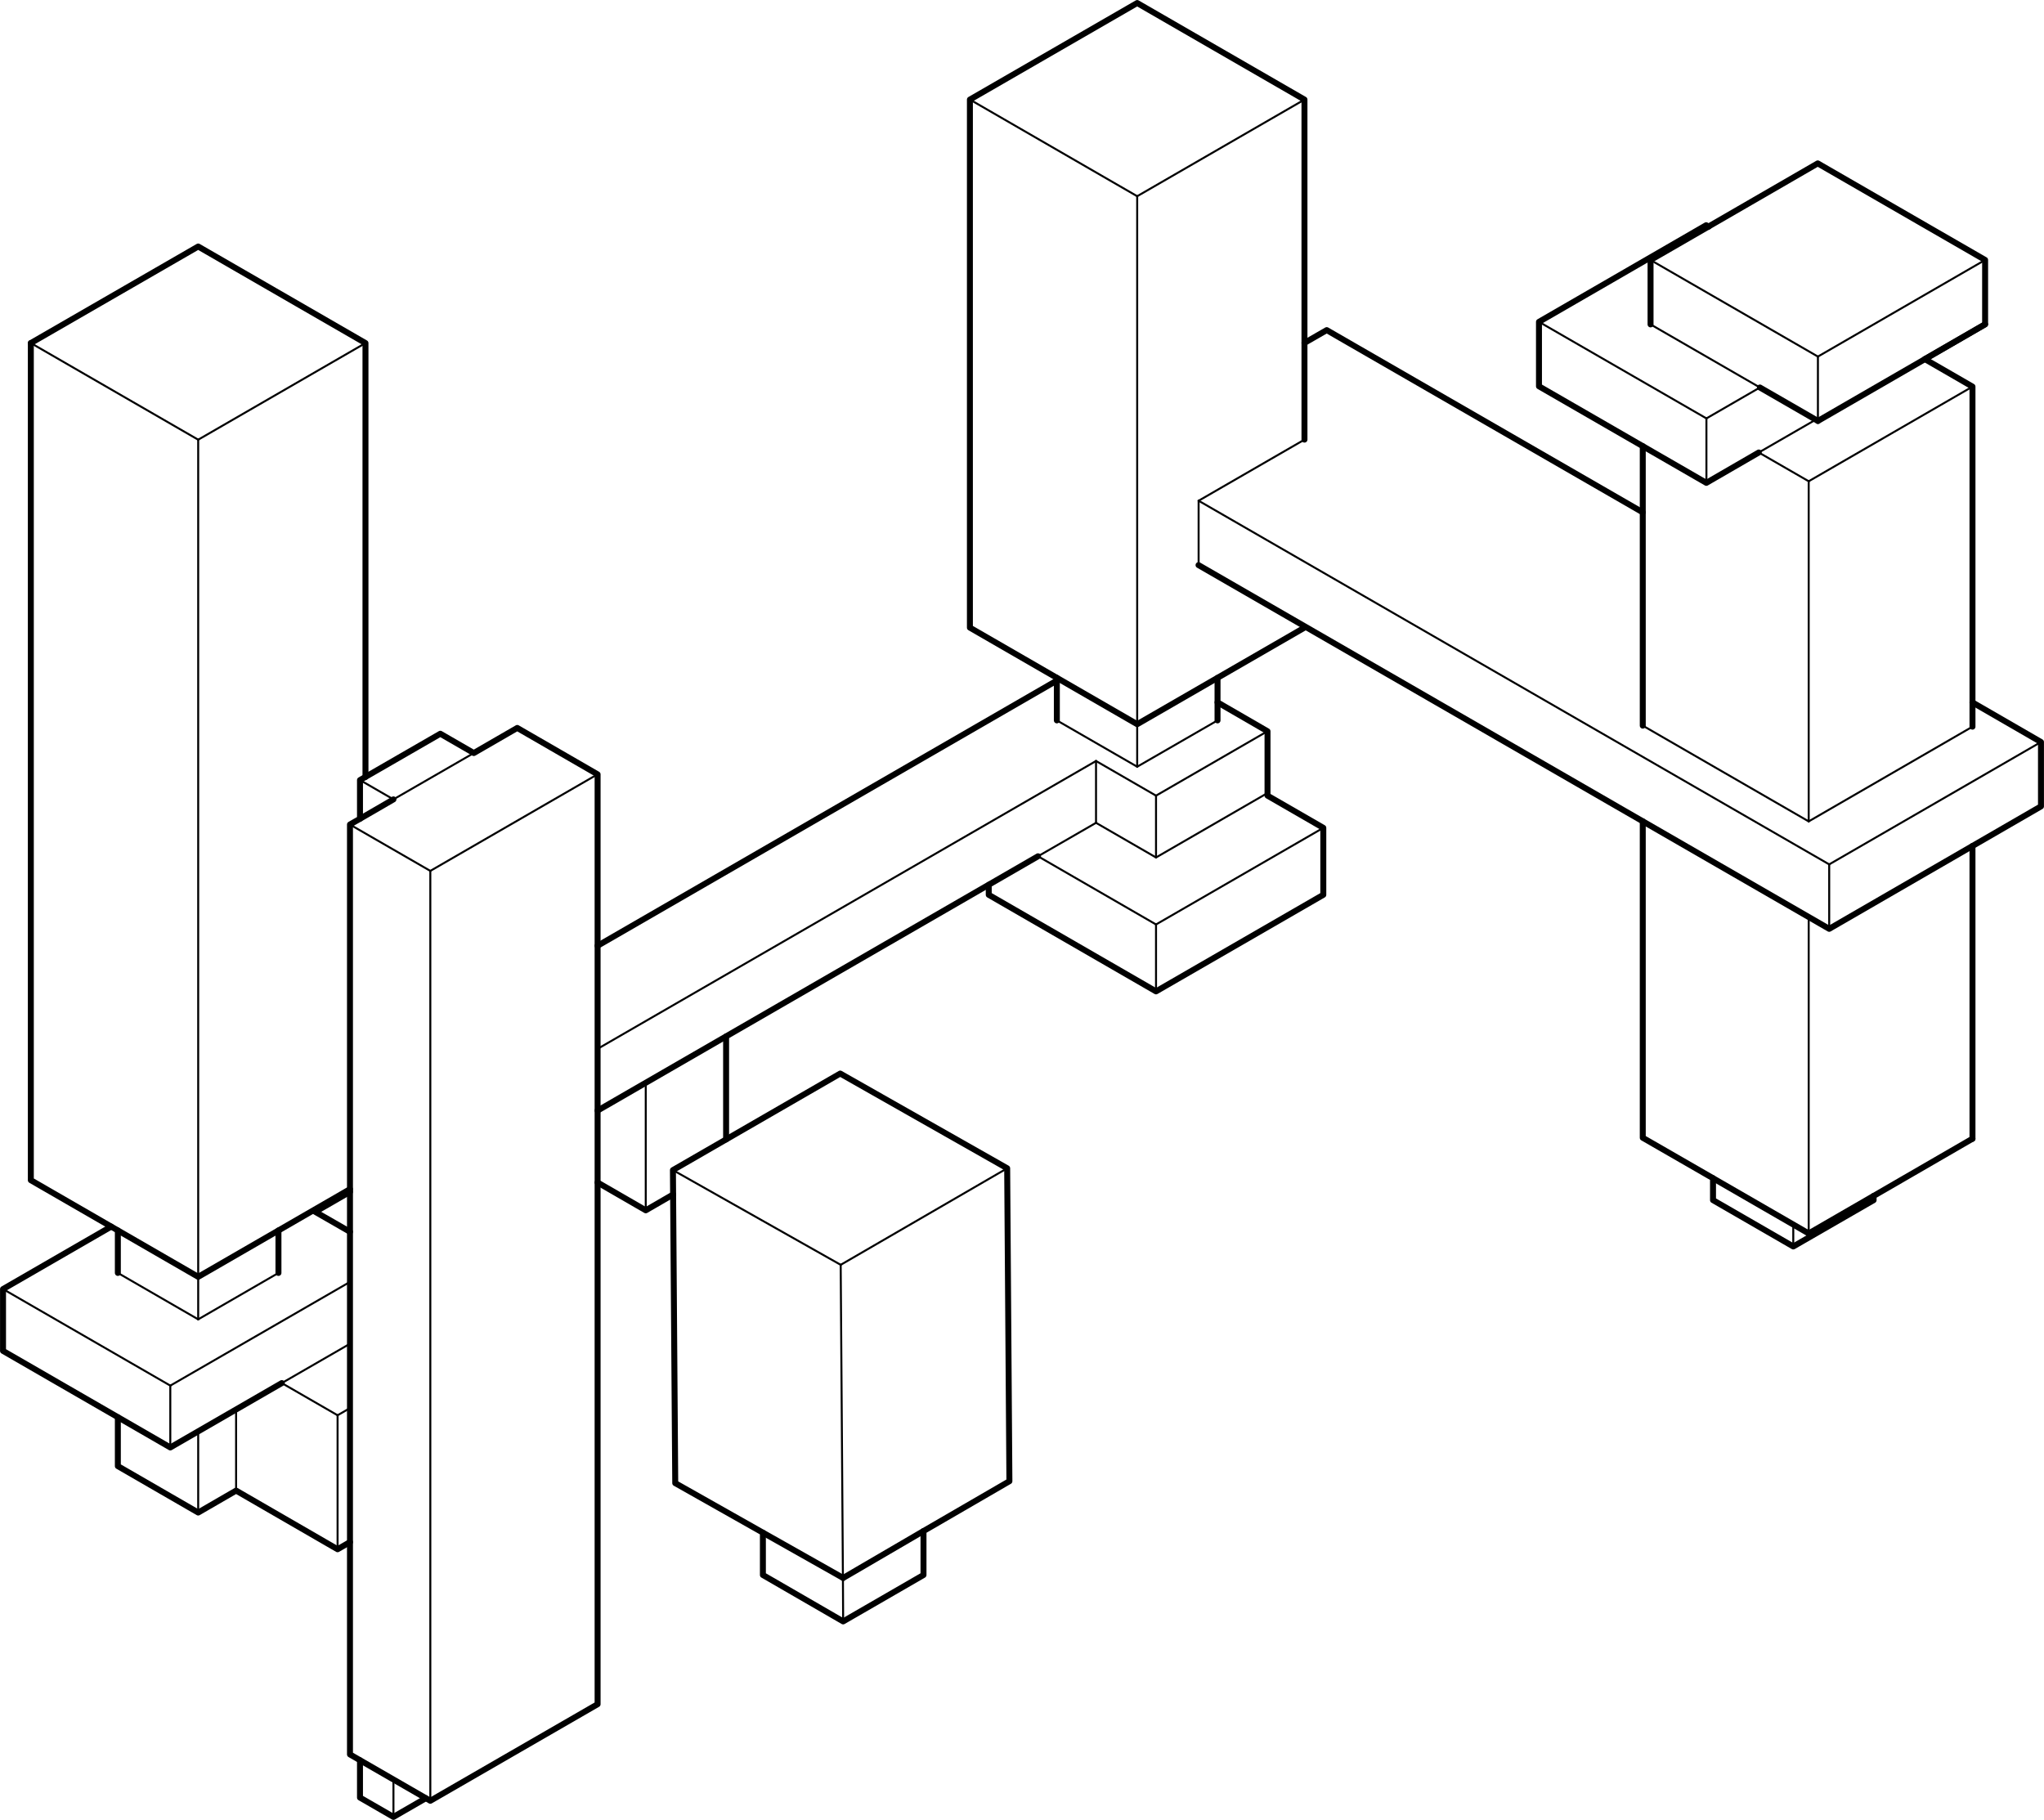
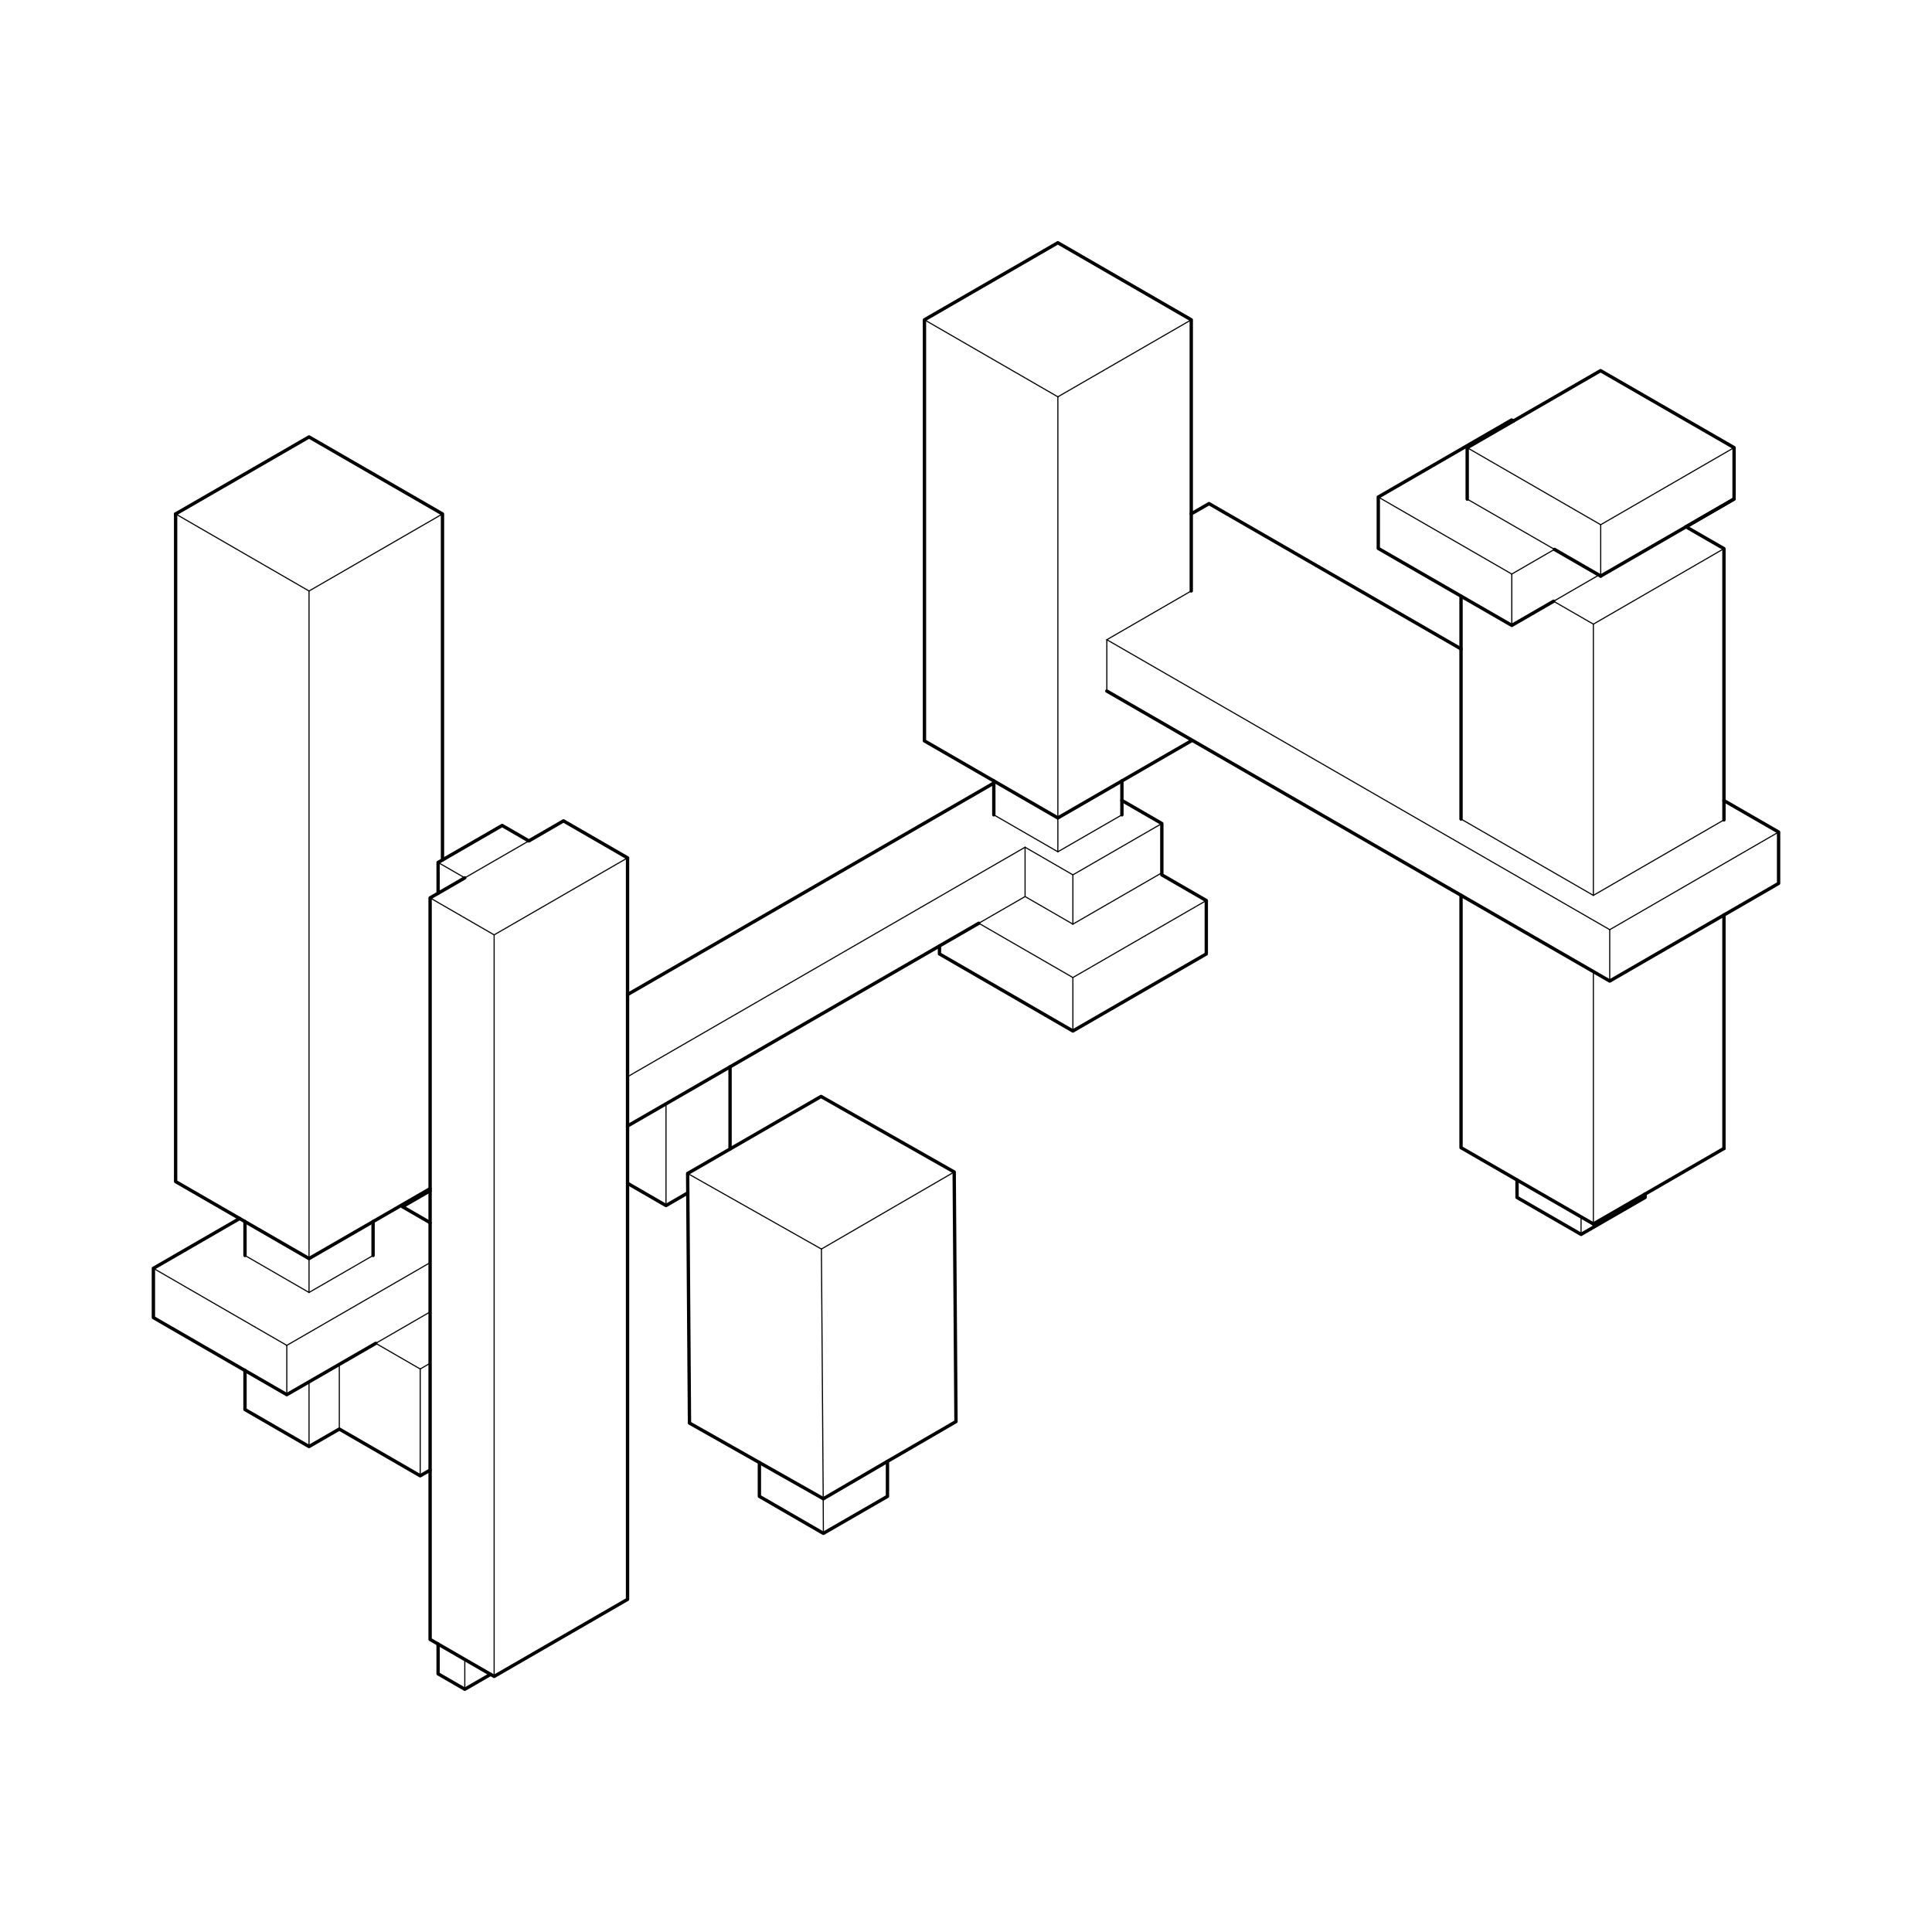
- <svg xmlns="http://www.w3.org/2000/svg" viewBox="0 0 257.21 229">
-   <defs>
-     <style>.cls-1,.cls-2{fill:none;stroke:#000;stroke-linecap:round;stroke-linejoin:round;}.cls-1{stroke-width:0.75px;}.cls-2{stroke-width:0.25px;}</style>
-   </defs>
-   <g id="Wide_Lines" data-name="Wide Lines">
-     <line class="cls-1" x1="164.15" y1="43.15" x2="164.15" y2="55.32" />
-     <polyline class="cls-1" points="150.82 71.11 230.18 116.88 256.83 101.47 256.83 93.37 248.21 88.39" />
-     <polyline class="cls-1" points="164.15 78.98 143.1 91.13 122.05 78.98 122.05 12.53 143.1 0.38 164.15 12.53 164.15 43.15 166.95 41.54 206.72 64.47" />
-     <polyline class="cls-1" points="214.99 28.51 228.74 20.56 249.8 32.71 249.8 40.81 242.22 45.19" />
-     <polyline class="cls-1" points="214.99 28.51 214.7 28.34 193.66 40.5 193.66 48.61 214.72 60.76 221.32 56.94" />
-     <line class="cls-1" x1="206.72" y1="56.14" x2="206.72" y2="91.31" />
-     <line class="cls-1" x1="106.1" y1="198.56" x2="116.21" y2="192.66" />
-     <line class="cls-1" x1="96" y1="192.86" x2="106.1" y2="198.56" />
-     <line class="cls-1" x1="49.51" y1="100.59" x2="45.3" y2="103.03" />
-     <polyline class="cls-1" points="242.22 45.19 248.21 48.65 248.21 91.44" />
-     <polyline class="cls-1" points="153.21 85.3 153.21 88.38 159.5 92.02 159.5 100.12 166.52 104.17 166.52 112.6 145.47 124.75 124.42 112.6 124.42 111.34" />
-     <line class="cls-1" x1="130.62" y1="107.75" x2="75.2" y2="139.75" />
-     <polyline class="cls-1" points="75.2 148.8 81.26 152.3 84.7 150.31" />
-     <line class="cls-1" x1="91.37" y1="143.38" x2="91.37" y2="130.42" />
-     <polygon class="cls-1" points="84.68 147.24 105.73 135.09 126.74 147.01 127.02 186.39 116.21 192.66 116.21 198.19 106.1 204.03 96 198.19 96 192.86 84.97 186.63 84.68 147.24" />
-     <polyline class="cls-1" points="45.3 221.5 45.3 226.2 49.51 228.63 53.58 226.28" />
-     <polygon class="cls-1" points="44.04 220.77 54.15 226.6 75.2 214.45 75.2 97.44 65.09 91.6 59.62 94.76 55.41 92.33 45.3 98.16 45.3 103.03 44.04 103.75 44.04 220.77" />
-     <polyline class="cls-1" points="3.88 43.17 24.94 31.02 45.99 43.17 45.99 97.77" />
-     <polyline class="cls-1" points="3.88 43.17 3.88 148.51 24.94 160.67 44.04 149.64" />
-     <polyline class="cls-1" points="44.04 149.97 39.67 152.49 44.04 155" />
-     <line class="cls-1" x1="14.83" y1="154.84" x2="14.83" y2="160.18" />
-     <line class="cls-1" x1="35.04" y1="154.83" x2="35.04" y2="160.18" />
-     <polyline class="cls-1" points="13.99 154.35 0.38 162.21 0.38 169.99 21.43 182.14 35.46 174.04" />
-     <polyline class="cls-1" points="14.83 178.34 14.83 184.49 24.94 190.33 29.71 187.57 42.48 194.95 44.04 194.05" />
-     <polyline class="cls-1" points="248.21 143.29 235.77 150.49 235.77 151.02 225.66 156.85 215.56 151.02 215.56 148.26 206.72 143.17 206.72 103.35" />
-     <line class="cls-1" x1="215.56" y1="148.26" x2="227.6" y2="155.21" />
-     <line class="cls-1" x1="227.6" y1="155.21" x2="235.77" y2="150.49" />
-     <line class="cls-1" x1="132.99" y1="85.64" x2="75.2" y2="119.01" />
-     <line class="cls-1" x1="153.21" y1="88.38" x2="153.21" y2="90.65" />
-     <line class="cls-1" x1="132.99" y1="85.3" x2="132.99" y2="90.65" />
-     <line class="cls-1" x1="221.46" y1="48.76" x2="228.76" y2="52.97" />
-     <line class="cls-1" x1="228.76" y1="52.97" x2="249.8" y2="40.81" />
-     <line class="cls-1" x1="207.7" y1="32.72" x2="207.7" y2="40.82" />
-     <line class="cls-1" x1="207.7" y1="32.72" x2="214.99" y2="28.51" />
-     <line class="cls-1" x1="248.21" y1="143.3" x2="248.21" y2="106.45" />
+ <svg xmlns="http://www.w3.org/2000/svg" version="1.1" x="0px" y="0px" viewBox="0 0 432 432" style="enable-background:new 0 0 432 432;" xml:space="preserve">
+   <style type="text/css">
+ 	.st0{fill:none;stroke:#000000;stroke-width:0.75;stroke-linecap:round;stroke-linejoin:round;}
+ 	.st1{fill:none;stroke:#000000;stroke-width:0.25;stroke-linecap:round;stroke-linejoin:round;}
+ </style>
+   <g id="Wide_Lines">
+     <line class="st0" x1="266.37" y1="114.9" x2="266.37" y2="132.13" />
+     <polyline class="st0" points="247.49,154.52 359.94,219.36 397.7,197.53 397.7,186.05 385.48,179.01  " />
+     <polyline class="st0" points="266.37,165.66 236.54,182.89 206.71,165.66 206.71,71.51 236.54,54.28 266.37,71.51 266.37,114.9    270.34,112.61 326.69,145.1  " />
+     <polyline class="st0" points="338.4,94.14 357.89,82.88 387.74,100.09 387.74,111.58 376.99,117.79  " />
+     <polyline class="st0" points="338.4,94.14 338,93.91 308.19,111.14 308.19,122.63 338.04,139.84 347.39,134.44  " />
+     <line class="st0" x1="326.69" y1="133.3" x2="326.69" y2="183.14" />
+     <line class="st0" x1="184.11" y1="335.12" x2="198.44" y2="326.76" />
+     <line class="st0" x1="169.8" y1="327.03" x2="184.11" y2="335.12" />
+     <line class="st0" x1="103.93" y1="196.29" x2="97.96" y2="199.74" />
+     <polyline class="st0" points="376.99,117.79 385.48,122.68 385.48,183.33  " />
+     <polyline class="st0" points="250.86,174.62 250.86,178.98 259.79,184.14 259.79,195.62 269.73,201.36 269.73,213.3 239.9,230.53    210.07,213.3 210.07,211.52  " />
+     <line class="st0" x1="218.86" y1="206.44" x2="140.32" y2="251.78" />
+     <polyline class="st0" points="140.32,264.59 148.92,269.56 153.79,266.74  " />
+     <line class="st0" x1="163.24" y1="256.92" x2="163.24" y2="238.55" />
+     <polygon class="st0" points="153.76,262.39 183.59,245.17 213.36,262.06 213.76,317.87 198.44,326.76 198.44,334.59 184.11,342.86    169.8,334.59 169.8,327.03 154.17,318.2  " />
+     <polyline class="st0" points="97.96,367.61 97.96,374.27 103.93,377.72 109.7,374.39  " />
+     <polygon class="st0" points="96.17,366.58 110.49,374.85 140.32,357.62 140.32,191.82 126,183.55 118.25,188.03 112.28,184.58    97.96,192.85 97.96,199.74 96.17,200.77  " />
+     <polyline class="st0" points="39.27,114.92 69.1,97.7 98.94,114.92 98.94,192.29  " />
+     <polyline class="st0" points="39.27,114.92 39.27,264.2 69.1,281.42 96.17,265.79  " />
+     <polyline class="st0" points="96.17,266.25 89.99,269.82 96.17,273.39  " />
+     <line class="st0" x1="54.78" y1="273.15" x2="54.78" y2="280.73" />
+     <line class="st0" x1="83.42" y1="273.15" x2="83.42" y2="280.73" />
+     <polyline class="st0" points="53.59,272.46 34.3,283.6 34.3,294.62 64.13,311.85 84.02,300.37  " />
+     <polyline class="st0" points="54.78,306.45 54.78,315.18 69.1,323.45 75.87,319.54 93.96,329.99 96.17,328.72  " />
+     <polyline class="st0" points="385.48,256.8 367.85,266.99 367.85,267.75 353.53,276.01 339.21,267.75 339.21,263.84 326.69,256.62    326.69,200.19  " />
+     <line class="st0" x1="339.21" y1="263.84" x2="356.28" y2="273.68" />
+     <line class="st0" x1="356.28" y1="273.68" x2="367.85" y2="266.99" />
+     <line class="st0" x1="222.22" y1="175.1" x2="140.32" y2="222.39" />
+     <line class="st0" x1="250.86" y1="178.98" x2="250.86" y2="182.2" />
+     <line class="st0" x1="222.22" y1="174.62" x2="222.22" y2="182.2" />
+     <line class="st0" x1="347.58" y1="122.84" x2="357.92" y2="128.81" />
+     <line class="st0" x1="357.92" y1="128.81" x2="387.74" y2="111.58" />
+     <line class="st0" x1="328.07" y1="100.11" x2="328.07" y2="111.6" />
+     <line class="st0" x1="328.07" y1="100.11" x2="338.4" y2="94.14" />
+     <line class="st0" x1="385.48" y1="256.8" x2="385.48" y2="204.6" />
  </g>
-   <g id="Medium_Lines" data-name="Medium Lines">
-     <line class="cls-2" x1="143.1" y1="96.48" x2="143.1" y2="91.13" />
-     <line class="cls-2" x1="143.1" y1="96.48" x2="153.21" y2="90.65" />
-     <line class="cls-2" x1="132.99" y1="90.65" x2="143.1" y2="96.48" />
-     <line class="cls-2" x1="145.47" y1="100.12" x2="137.92" y2="95.76" />
-     <line class="cls-2" x1="145.47" y1="100.12" x2="159.5" y2="92.01" />
-     <line class="cls-2" x1="145.47" y1="107.9" x2="159.5" y2="99.79" />
-     <line class="cls-2" x1="137.92" y1="103.54" x2="145.47" y2="107.9" />
-     <line class="cls-2" x1="130.62" y1="107.75" x2="137.92" y2="103.54" />
-     <line class="cls-2" x1="145.47" y1="116.33" x2="130.62" y2="107.75" />
-     <line class="cls-2" x1="145.47" y1="116.33" x2="166.52" y2="104.17" />
-     <line class="cls-2" x1="145.47" y1="124.75" x2="145.47" y2="116.33" />
-     <line class="cls-2" x1="225.66" y1="154.09" x2="225.66" y2="156.85" />
-     <line class="cls-2" x1="227.6" y1="115.39" x2="227.6" y2="155.21" />
-     <line class="cls-2" x1="137.92" y1="95.76" x2="75.2" y2="131.98" />
-     <line class="cls-2" x1="214.73" y1="52.65" x2="214.73" y2="60.76" />
-     <line class="cls-2" x1="193.66" y1="40.5" x2="214.73" y2="52.65" />
-     <line class="cls-2" x1="81.26" y1="136.25" x2="81.26" y2="152.3" />
-     <line class="cls-2" x1="84.68" y1="147.24" x2="105.79" y2="159.16" />
-     <line class="cls-2" x1="221.46" y1="48.76" x2="207.7" y2="40.82" />
-     <line class="cls-2" x1="126.74" y1="147.01" x2="105.79" y2="159.16" />
-     <line class="cls-2" x1="105.79" y1="159.16" x2="106.07" y2="198.55" />
-     <line class="cls-2" x1="221.32" y1="56.94" x2="228.48" y2="52.81" />
-     <line class="cls-2" x1="227.6" y1="60.56" x2="221.32" y2="56.94" />
-     <line class="cls-2" x1="227.6" y1="60.56" x2="248.21" y2="48.65" />
-     <line class="cls-2" x1="227.6" y1="103.36" x2="227.6" y2="60.56" />
-     <line class="cls-2" x1="227.6" y1="103.36" x2="206.72" y2="91.31" />
-     <line class="cls-2" x1="248.21" y1="91.44" x2="227.6" y2="103.36" />
-     <line class="cls-2" x1="230.18" y1="108.77" x2="256.83" y2="93.37" />
-     <line class="cls-2" x1="230.18" y1="108.77" x2="230.18" y2="116.88" />
-     <line class="cls-2" x1="150.83" y1="63.01" x2="230.18" y2="108.77" />
-     <line class="cls-2" x1="150.83" y1="63.01" x2="150.83" y2="71.11" />
-     <line class="cls-2" x1="150.83" y1="63.01" x2="164.15" y2="55.32" />
-     <line class="cls-2" x1="143.1" y1="24.69" x2="143.1" y2="91.13" />
-     <line class="cls-2" x1="143.1" y1="24.69" x2="164.15" y2="12.53" />
-     <line class="cls-2" x1="122.05" y1="12.53" x2="143.1" y2="24.69" />
-     <line class="cls-2" x1="106.07" y1="198.55" x2="106.1" y2="204.03" />
-     <line class="cls-2" x1="44.04" y1="103.76" x2="54.15" y2="109.59" />
-     <line class="cls-2" x1="75.2" y1="97.43" x2="54.15" y2="109.59" />
-     <line class="cls-2" x1="45.3" y1="98.16" x2="49.51" y2="100.59" />
-     <line class="cls-2" x1="49.51" y1="100.59" x2="59.62" y2="94.76" />
-     <line class="cls-2" x1="54.15" y1="226.6" x2="54.15" y2="109.59" />
-     <line class="cls-2" x1="49.51" y1="223.93" x2="49.51" y2="228.63" />
-     <line class="cls-2" x1="24.94" y1="160.67" x2="24.94" y2="166.02" />
-     <line class="cls-2" x1="0.38" y1="162.21" x2="21.43" y2="174.36" />
-     <line class="cls-2" x1="21.43" y1="174.36" x2="44.04" y2="161.31" />
-     <line class="cls-2" x1="35.46" y1="174.04" x2="44.04" y2="169.09" />
-     <line class="cls-2" x1="21.43" y1="174.36" x2="21.43" y2="182.14" />
-     <line class="cls-2" x1="24.94" y1="180.12" x2="24.94" y2="190.33" />
-     <line class="cls-2" x1="29.71" y1="187.57" x2="29.71" y2="177.36" />
-     <line class="cls-2" x1="35.46" y1="174.04" x2="42.48" y2="178.09" />
-     <line class="cls-2" x1="42.48" y1="178.09" x2="44.04" y2="177.19" />
-     <line class="cls-2" x1="42.48" y1="178.09" x2="42.48" y2="194.95" />
-     <line class="cls-2" x1="14.83" y1="160.18" x2="24.94" y2="166.02" />
-     <line class="cls-2" x1="24.94" y1="166.02" x2="35.04" y2="160.18" />
-     <line class="cls-2" x1="3.88" y1="43.17" x2="24.94" y2="55.33" />
-     <line class="cls-2" x1="45.99" y1="43.17" x2="24.94" y2="55.33" />
-     <line class="cls-2" x1="24.94" y1="55.33" x2="24.94" y2="160.67" />
-     <line class="cls-2" x1="207.7" y1="32.72" x2="228.76" y2="44.87" />
-     <line class="cls-2" x1="228.76" y1="44.87" x2="228.76" y2="52.97" />
-     <line class="cls-2" x1="228.76" y1="44.87" x2="249.8" y2="32.71" />
-     <line class="cls-2" x1="137.92" y1="95.76" x2="137.92" y2="103.54" />
-     <line class="cls-2" x1="145.47" y1="100.12" x2="145.47" y2="107.9" />
-     <line class="cls-2" x1="214.73" y1="52.65" x2="221.46" y2="48.76" />
+   <g id="Medium_Lines">
+     <line class="st1" x1="236.54" y1="190.46" x2="236.54" y2="182.89" />
+     <line class="st1" x1="236.54" y1="190.46" x2="250.86" y2="182.2" />
+     <line class="st1" x1="222.22" y1="182.2" x2="236.54" y2="190.46" />
+     <line class="st1" x1="239.9" y1="195.62" x2="229.21" y2="189.44" />
+     <line class="st1" x1="239.9" y1="195.62" x2="259.79" y2="184.14" />
+     <line class="st1" x1="239.9" y1="206.64" x2="259.79" y2="195.16" />
+     <line class="st1" x1="229.21" y1="200.47" x2="239.9" y2="206.64" />
+     <line class="st1" x1="218.86" y1="206.44" x2="229.21" y2="200.47" />
+     <line class="st1" x1="239.9" y1="218.58" x2="218.86" y2="206.44" />
+     <line class="st1" x1="239.9" y1="218.58" x2="269.73" y2="201.36" />
+     <line class="st1" x1="239.9" y1="230.53" x2="239.9" y2="218.58" />
+     <line class="st1" x1="353.53" y1="272.1" x2="353.53" y2="276.01" />
+     <line class="st1" x1="356.28" y1="217.26" x2="356.28" y2="273.68" />
+     <line class="st1" x1="229.21" y1="189.44" x2="140.32" y2="240.76" />
+     <line class="st1" x1="338.04" y1="128.36" x2="338.04" y2="139.84" />
+     <line class="st1" x1="308.19" y1="111.14" x2="338.04" y2="128.36" />
+     <line class="st1" x1="148.92" y1="246.82" x2="148.92" y2="269.56" />
+     <line class="st1" x1="153.76" y1="262.39" x2="183.67" y2="279.29" />
+     <line class="st1" x1="347.58" y1="122.84" x2="328.07" y2="111.6" />
+     <line class="st1" x1="213.36" y1="262.06" x2="183.67" y2="279.29" />
+     <line class="st1" x1="183.67" y1="279.29" x2="184.07" y2="335.09" />
+     <line class="st1" x1="347.39" y1="134.44" x2="357.52" y2="128.58" />
+     <line class="st1" x1="356.28" y1="139.56" x2="347.39" y2="134.44" />
+     <line class="st1" x1="356.28" y1="139.56" x2="385.48" y2="122.68" />
+     <line class="st1" x1="356.28" y1="200.21" x2="356.28" y2="139.56" />
+     <line class="st1" x1="356.28" y1="200.21" x2="326.69" y2="183.14" />
+     <line class="st1" x1="385.48" y1="183.33" x2="356.28" y2="200.21" />
+     <line class="st1" x1="359.94" y1="207.88" x2="397.7" y2="186.05" />
+     <line class="st1" x1="359.94" y1="207.88" x2="359.94" y2="219.36" />
+     <line class="st1" x1="247.49" y1="143.04" x2="359.94" y2="207.88" />
+     <line class="st1" x1="247.49" y1="143.04" x2="247.49" y2="154.52" />
+     <line class="st1" x1="247.49" y1="143.04" x2="266.37" y2="132.13" />
+     <line class="st1" x1="236.54" y1="88.73" x2="236.54" y2="182.89" />
+     <line class="st1" x1="236.54" y1="88.73" x2="266.37" y2="71.51" />
+     <line class="st1" x1="206.71" y1="71.51" x2="236.54" y2="88.73" />
+     <line class="st1" x1="184.07" y1="335.09" x2="184.11" y2="342.86" />
+     <line class="st1" x1="96.17" y1="200.77" x2="110.49" y2="209.04" />
+     <line class="st1" x1="140.32" y1="191.82" x2="110.49" y2="209.04" />
+     <line class="st1" x1="97.96" y1="192.85" x2="103.93" y2="196.29" />
+     <line class="st1" x1="103.93" y1="196.29" x2="118.25" y2="188.03" />
+     <line class="st1" x1="110.49" y1="374.85" x2="110.49" y2="209.04" />
+     <line class="st1" x1="103.93" y1="371.06" x2="103.93" y2="377.72" />
+     <line class="st1" x1="69.1" y1="281.42" x2="69.1" y2="289" />
+     <line class="st1" x1="34.3" y1="283.6" x2="64.13" y2="300.83" />
+     <line class="st1" x1="64.13" y1="300.83" x2="96.17" y2="282.33" />
+     <line class="st1" x1="84.02" y1="300.37" x2="96.17" y2="293.35" />
+     <line class="st1" x1="64.13" y1="300.83" x2="64.13" y2="311.85" />
+     <line class="st1" x1="69.1" y1="308.98" x2="69.1" y2="323.45" />
+     <line class="st1" x1="75.87" y1="319.54" x2="75.87" y2="305.07" />
+     <line class="st1" x1="84.02" y1="300.37" x2="93.96" y2="306.11" />
+     <line class="st1" x1="93.96" y1="306.11" x2="96.17" y2="304.83" />
+     <line class="st1" x1="93.96" y1="306.11" x2="93.96" y2="329.99" />
+     <line class="st1" x1="54.78" y1="280.73" x2="69.1" y2="289" />
+     <line class="st1" x1="69.1" y1="289" x2="83.42" y2="280.73" />
+     <line class="st1" x1="39.27" y1="114.92" x2="69.1" y2="132.15" />
+     <line class="st1" x1="98.94" y1="114.92" x2="69.1" y2="132.15" />
+     <line class="st1" x1="69.1" y1="132.15" x2="69.1" y2="281.42" />
+     <line class="st1" x1="328.07" y1="100.11" x2="357.92" y2="117.33" />
+     <line class="st1" x1="357.92" y1="117.33" x2="357.92" y2="128.81" />
+     <line class="st1" x1="357.92" y1="117.33" x2="387.74" y2="100.09" />
+     <line class="st1" x1="229.21" y1="189.44" x2="229.21" y2="200.47" />
+     <line class="st1" x1="239.9" y1="195.62" x2="239.9" y2="206.64" />
+     <line class="st1" x1="338.04" y1="128.36" x2="347.58" y2="122.84" />
  </g>
+   <g id="Layer_3">
+ </g>
</svg>
